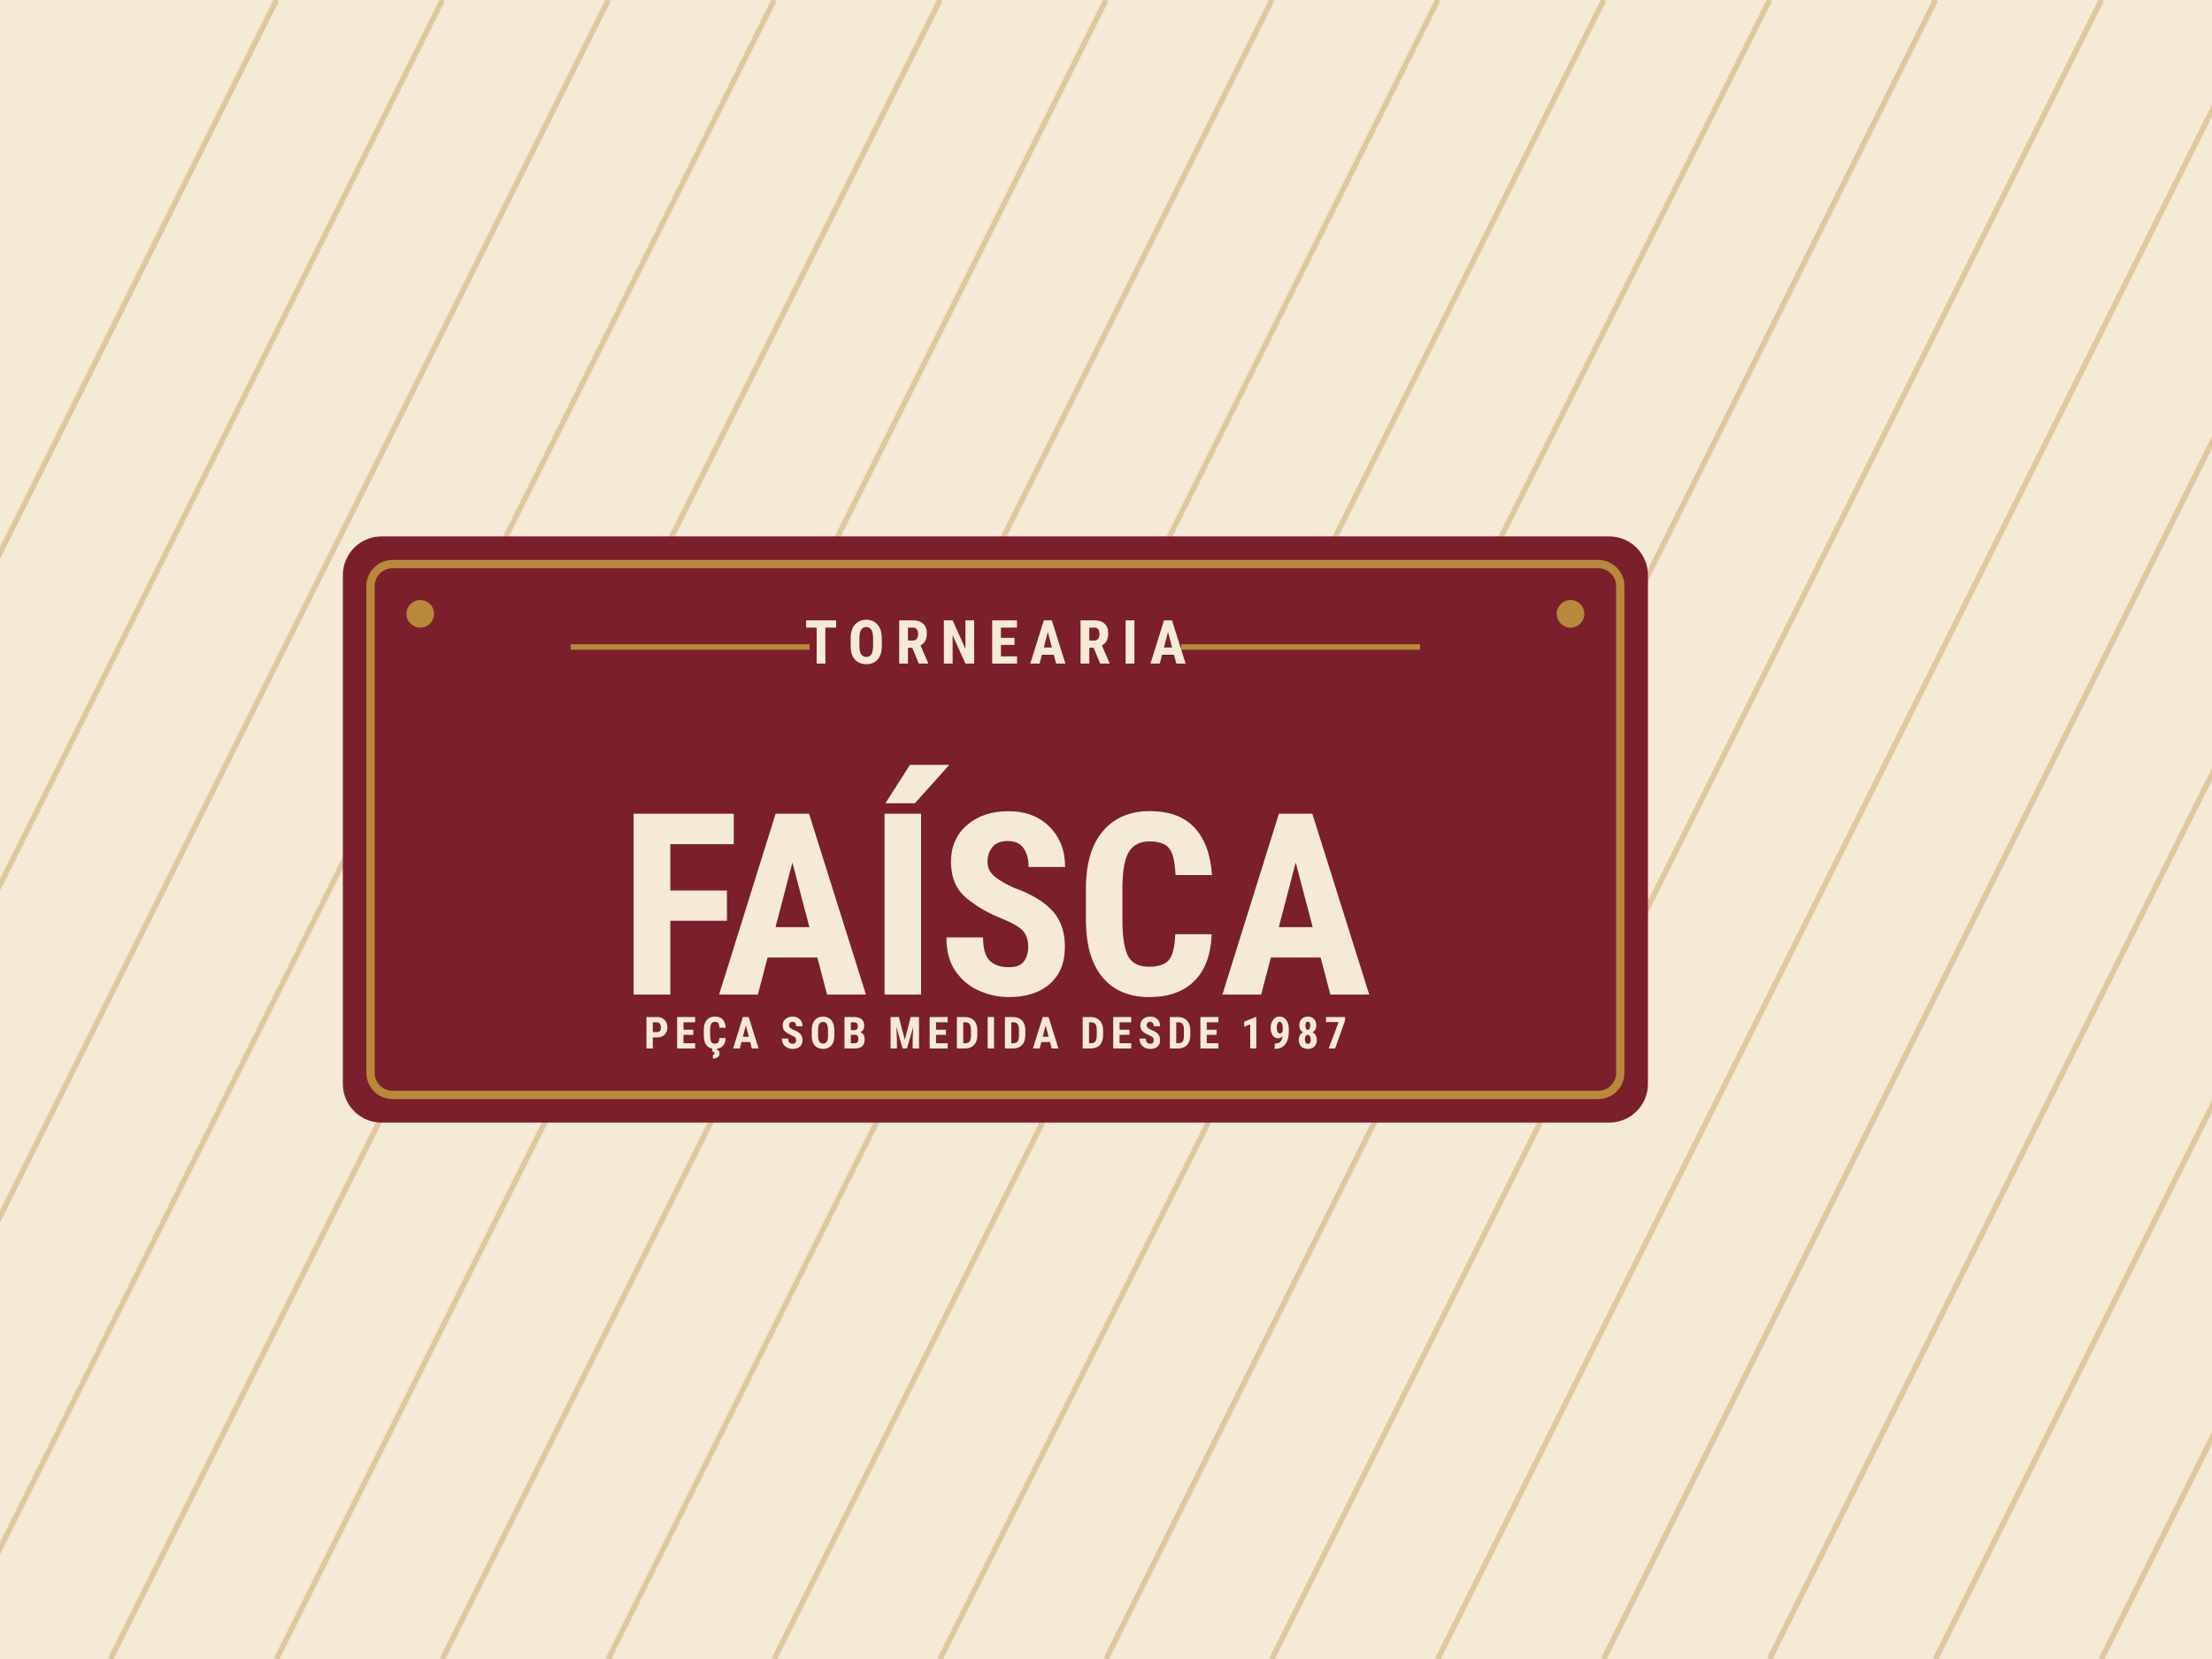
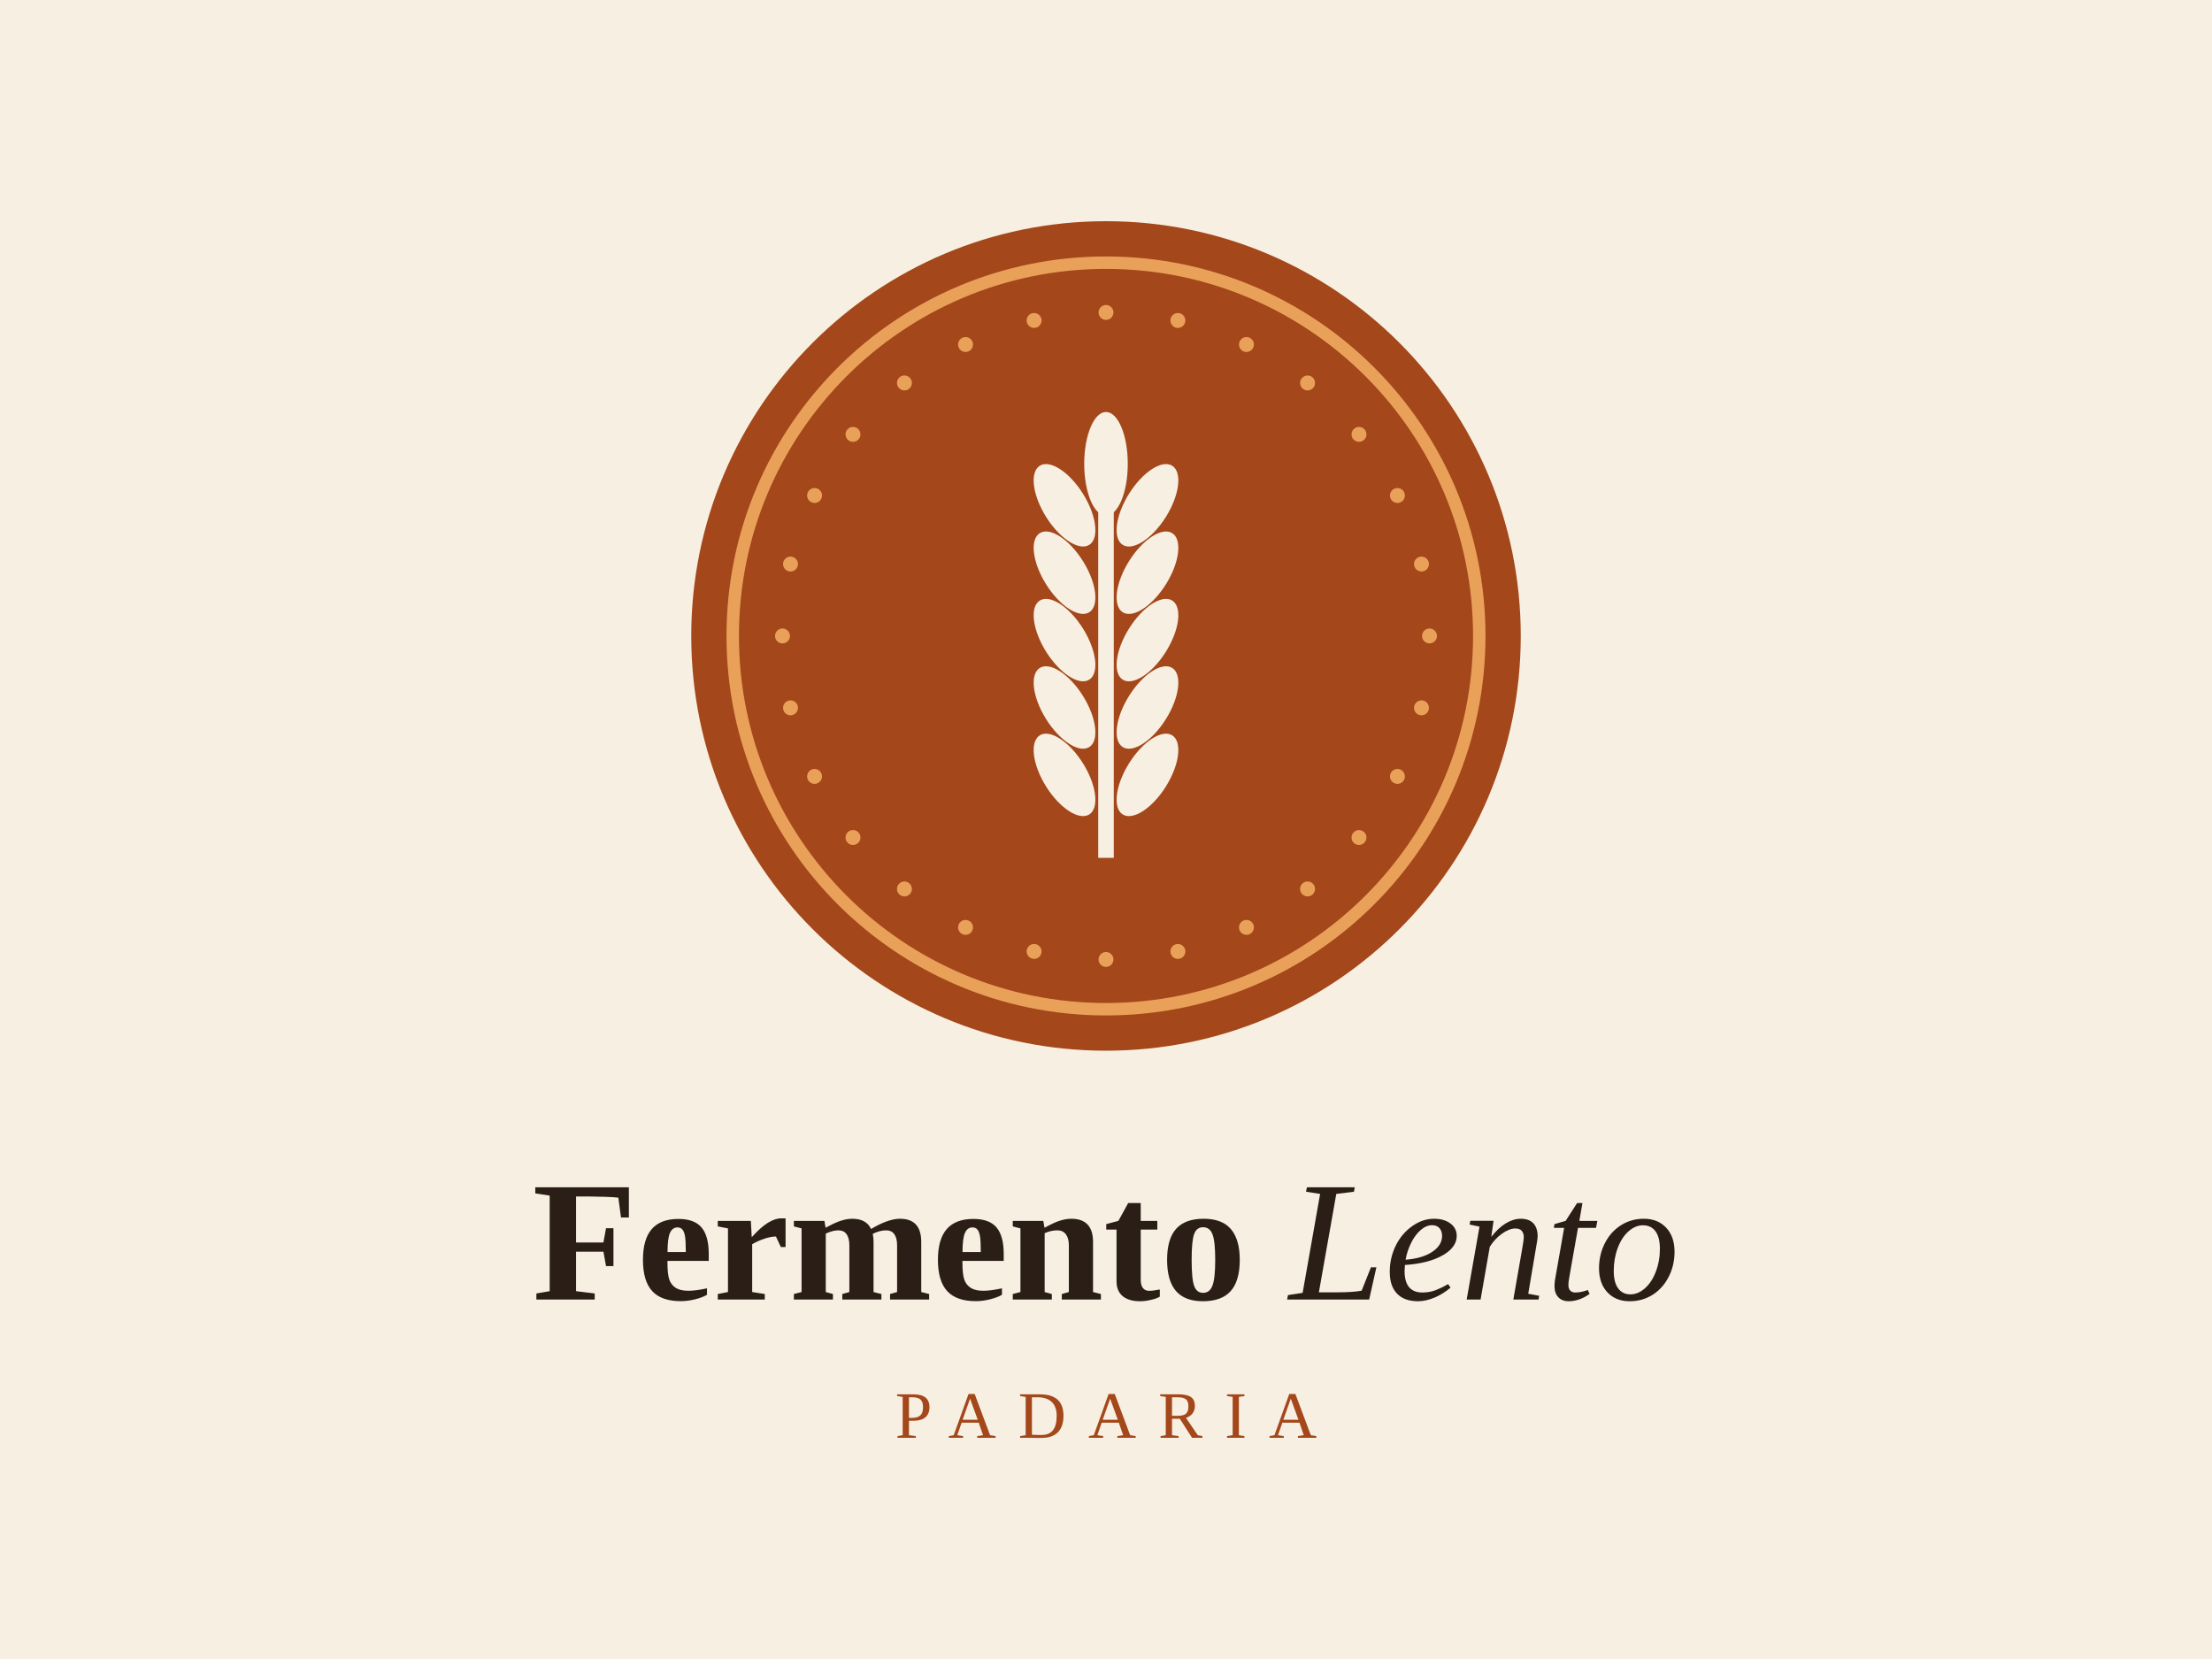
<svg xmlns="http://www.w3.org/2000/svg" width="800" height="600" viewBox="0 0 800 600">
-   <rect width="800" height="600" fill="#f4ead5" />
-   <g fill="none" stroke="#b8893b" stroke-opacity=".35" stroke-width="2">
-     <path d="M-200 600 L100 0" />
-     <path d="M-140 600 L160 0" />
-     <path d="M-80 600 L220 0" />
-     <path d="M-20 600 L280 0" />
-     <path d="M40 600 L340 0" />
-     <path d="M100 600 L400 0" />
-     <path d="M160 600 L460 0" />
-     <path d="M220 600 L520 0" />
-     <path d="M280 600 L580 0" />
-     <path d="M340 600 L640 0" />
-     <path d="M400 600 L700 0" />
-     <path d="M460 600 L760 0" />
-     <path d="M520 600 L820 0" />
-     <path d="M580 600 L880 0" />
-     <path d="M640 600 L940 0" />
-     <path d="M700 600 L1000 0" />
-     <path d="M760 600 L1060 0" />
-     <path d="M820 600 L1120 0" />
-     <path d="M880 600 L1180 0" />
-     <path d="M940 600 L1240 0" />
+   <rect width="800" height="600" fill="#f7efe1" />
+   <circle cx="400" cy="230" r="150" fill="#a4471a" />
+   <circle cx="400" cy="230" r="135.0" fill="none" stroke="#e9a15a" stroke-width="4.5" />
+   <circle cx="517.0" cy="230.0" r="2.70" fill="#e9a15a" />
+   <circle cx="514.1" cy="256.0" r="2.70" fill="#e9a15a" />
+   <circle cx="505.4" cy="280.8" r="2.70" fill="#e9a15a" />
+   <circle cx="491.5" cy="302.9" r="2.70" fill="#e9a15a" />
+   <circle cx="472.9" cy="321.5" r="2.70" fill="#e9a15a" />
+   <circle cx="450.8" cy="335.4" r="2.70" fill="#e9a15a" />
+   <circle cx="426.0" cy="344.1" r="2.70" fill="#e9a15a" />
+   <circle cx="400.0" cy="347.0" r="2.70" fill="#e9a15a" />
+   <circle cx="374.0" cy="344.1" r="2.70" fill="#e9a15a" />
+   <circle cx="349.2" cy="335.4" r="2.70" fill="#e9a15a" />
+   <circle cx="327.1" cy="321.5" r="2.70" fill="#e9a15a" />
+   <circle cx="308.5" cy="302.9" r="2.70" fill="#e9a15a" />
+   <circle cx="294.6" cy="280.8" r="2.70" fill="#e9a15a" />
+   <circle cx="285.9" cy="256.0" r="2.70" fill="#e9a15a" />
+   <circle cx="283.0" cy="230.0" r="2.70" fill="#e9a15a" />
+   <circle cx="285.9" cy="204.0" r="2.70" fill="#e9a15a" />
+   <circle cx="294.6" cy="179.2" r="2.70" fill="#e9a15a" />
+   <circle cx="308.5" cy="157.1" r="2.70" fill="#e9a15a" />
+   <circle cx="327.1" cy="138.5" r="2.70" fill="#e9a15a" />
+   <circle cx="349.2" cy="124.6" r="2.70" fill="#e9a15a" />
+   <circle cx="374.0" cy="115.9" r="2.70" fill="#e9a15a" />
+   <circle cx="400.0" cy="113.0" r="2.70" fill="#e9a15a" />
+   <circle cx="426.0" cy="115.9" r="2.70" fill="#e9a15a" />
+   <circle cx="450.8" cy="124.6" r="2.70" fill="#e9a15a" />
+   <circle cx="472.9" cy="138.5" r="2.70" fill="#e9a15a" />
+   <circle cx="491.5" cy="157.1" r="2.70" fill="#e9a15a" />
+   <circle cx="505.4" cy="179.2" r="2.70" fill="#e9a15a" />
+   <circle cx="514.1" cy="204.0" r="2.70" fill="#e9a15a" />
+   <g transform="translate(400 224.0) scale(1.875)" fill="#f7efe1" stroke="none">
+     <path d="M-1.5 46 L1.5 46 L1.5 -22 L-1.5 -22Z" />
+     <ellipse cx="-8" cy="30" rx="4.2" ry="9" transform="rotate(-32 -8 30)" />
+     <ellipse cx="8" cy="30" rx="4.2" ry="9" transform="rotate(32 8 30)" />
+     <ellipse cx="-8" cy="17" rx="4.2" ry="9" transform="rotate(-32 -8 17)" />
+     <ellipse cx="8" cy="17" rx="4.2" ry="9" transform="rotate(32 8 17)" />
+     <ellipse cx="-8" cy="4" rx="4.2" ry="9" transform="rotate(-32 -8 4)" />
+     <ellipse cx="8" cy="4" rx="4.2" ry="9" transform="rotate(32 8 4)" />
+     <ellipse cx="-8" cy="-9" rx="4.2" ry="9" transform="rotate(-32 -8 -9)" />
+     <ellipse cx="8" cy="-9" rx="4.2" ry="9" transform="rotate(32 8 -9)" />
+     <ellipse cx="-8" cy="-22" rx="4.2" ry="9" transform="rotate(-32 -8 -22)" />
+     <ellipse cx="8" cy="-22" rx="4.2" ry="9" transform="rotate(32 8 -22)" />
+     <ellipse cx="0" cy="-30" rx="4.2" ry="10" />
  </g>
-   <g transform="translate(120 190)">
-     <rect x="4" y="4" width="472" height="212" rx="14" fill="#7a1f2b" />
-     <rect x="14" y="14" width="452" height="192" rx="8" fill="none" stroke="#b8893b" stroke-width="3" />
-     <circle cx="32" cy="32" r="5" fill="#b8893b" />
-     <circle cx="448" cy="32" r="5" fill="#b8893b" />
-     <text x="240.0" y="50.0" fill="#f4ead5" font-family="'Big Shoulders Display','Arial Narrow','Roboto Condensed',sans-serif" font-weight="700" font-size="22" letter-spacing="4" text-anchor="middle">TORNEARIA</text>
-     <line x1="86.4" y1="44.0" x2="172.8" y2="44.0" stroke="#b8893b" stroke-width="2" />
-     <line x1="307.2" y1="44.0" x2="393.6" y2="44.0" stroke="#b8893b" stroke-width="2" />
-     <text x="240.0" y="169.7" fill="#f4ead5" font-family="'Big Shoulders Display','Arial Narrow','Roboto Condensed',sans-serif" font-weight="800" font-size="92" text-anchor="middle" textLength="344" lengthAdjust="spacingAndGlyphs">FAÍSCA</text>
-     <text x="240.0" y="189.2" fill="#f4ead5" font-family="'Big Shoulders Display','Arial Narrow','Roboto Condensed',sans-serif" font-weight="700" font-size="16" letter-spacing="2" text-anchor="middle">PEÇA SOB MEDIDA DESDE 1987</text>
-   </g>
+   <text x="400" y="470" font-family="Georgia,'Times New Roman',serif" font-size="62" font-weight="700" fill="#2a1e16" text-anchor="middle">Fermento <tspan font-style="italic" font-weight="400">Lento</tspan>
+   </text>
+   <text x="400" y="520" font-family="Georgia,'Times New Roman',serif" font-size="24" letter-spacing="8" fill="#a4471a" text-anchor="middle">PADARIA</text>
</svg>
